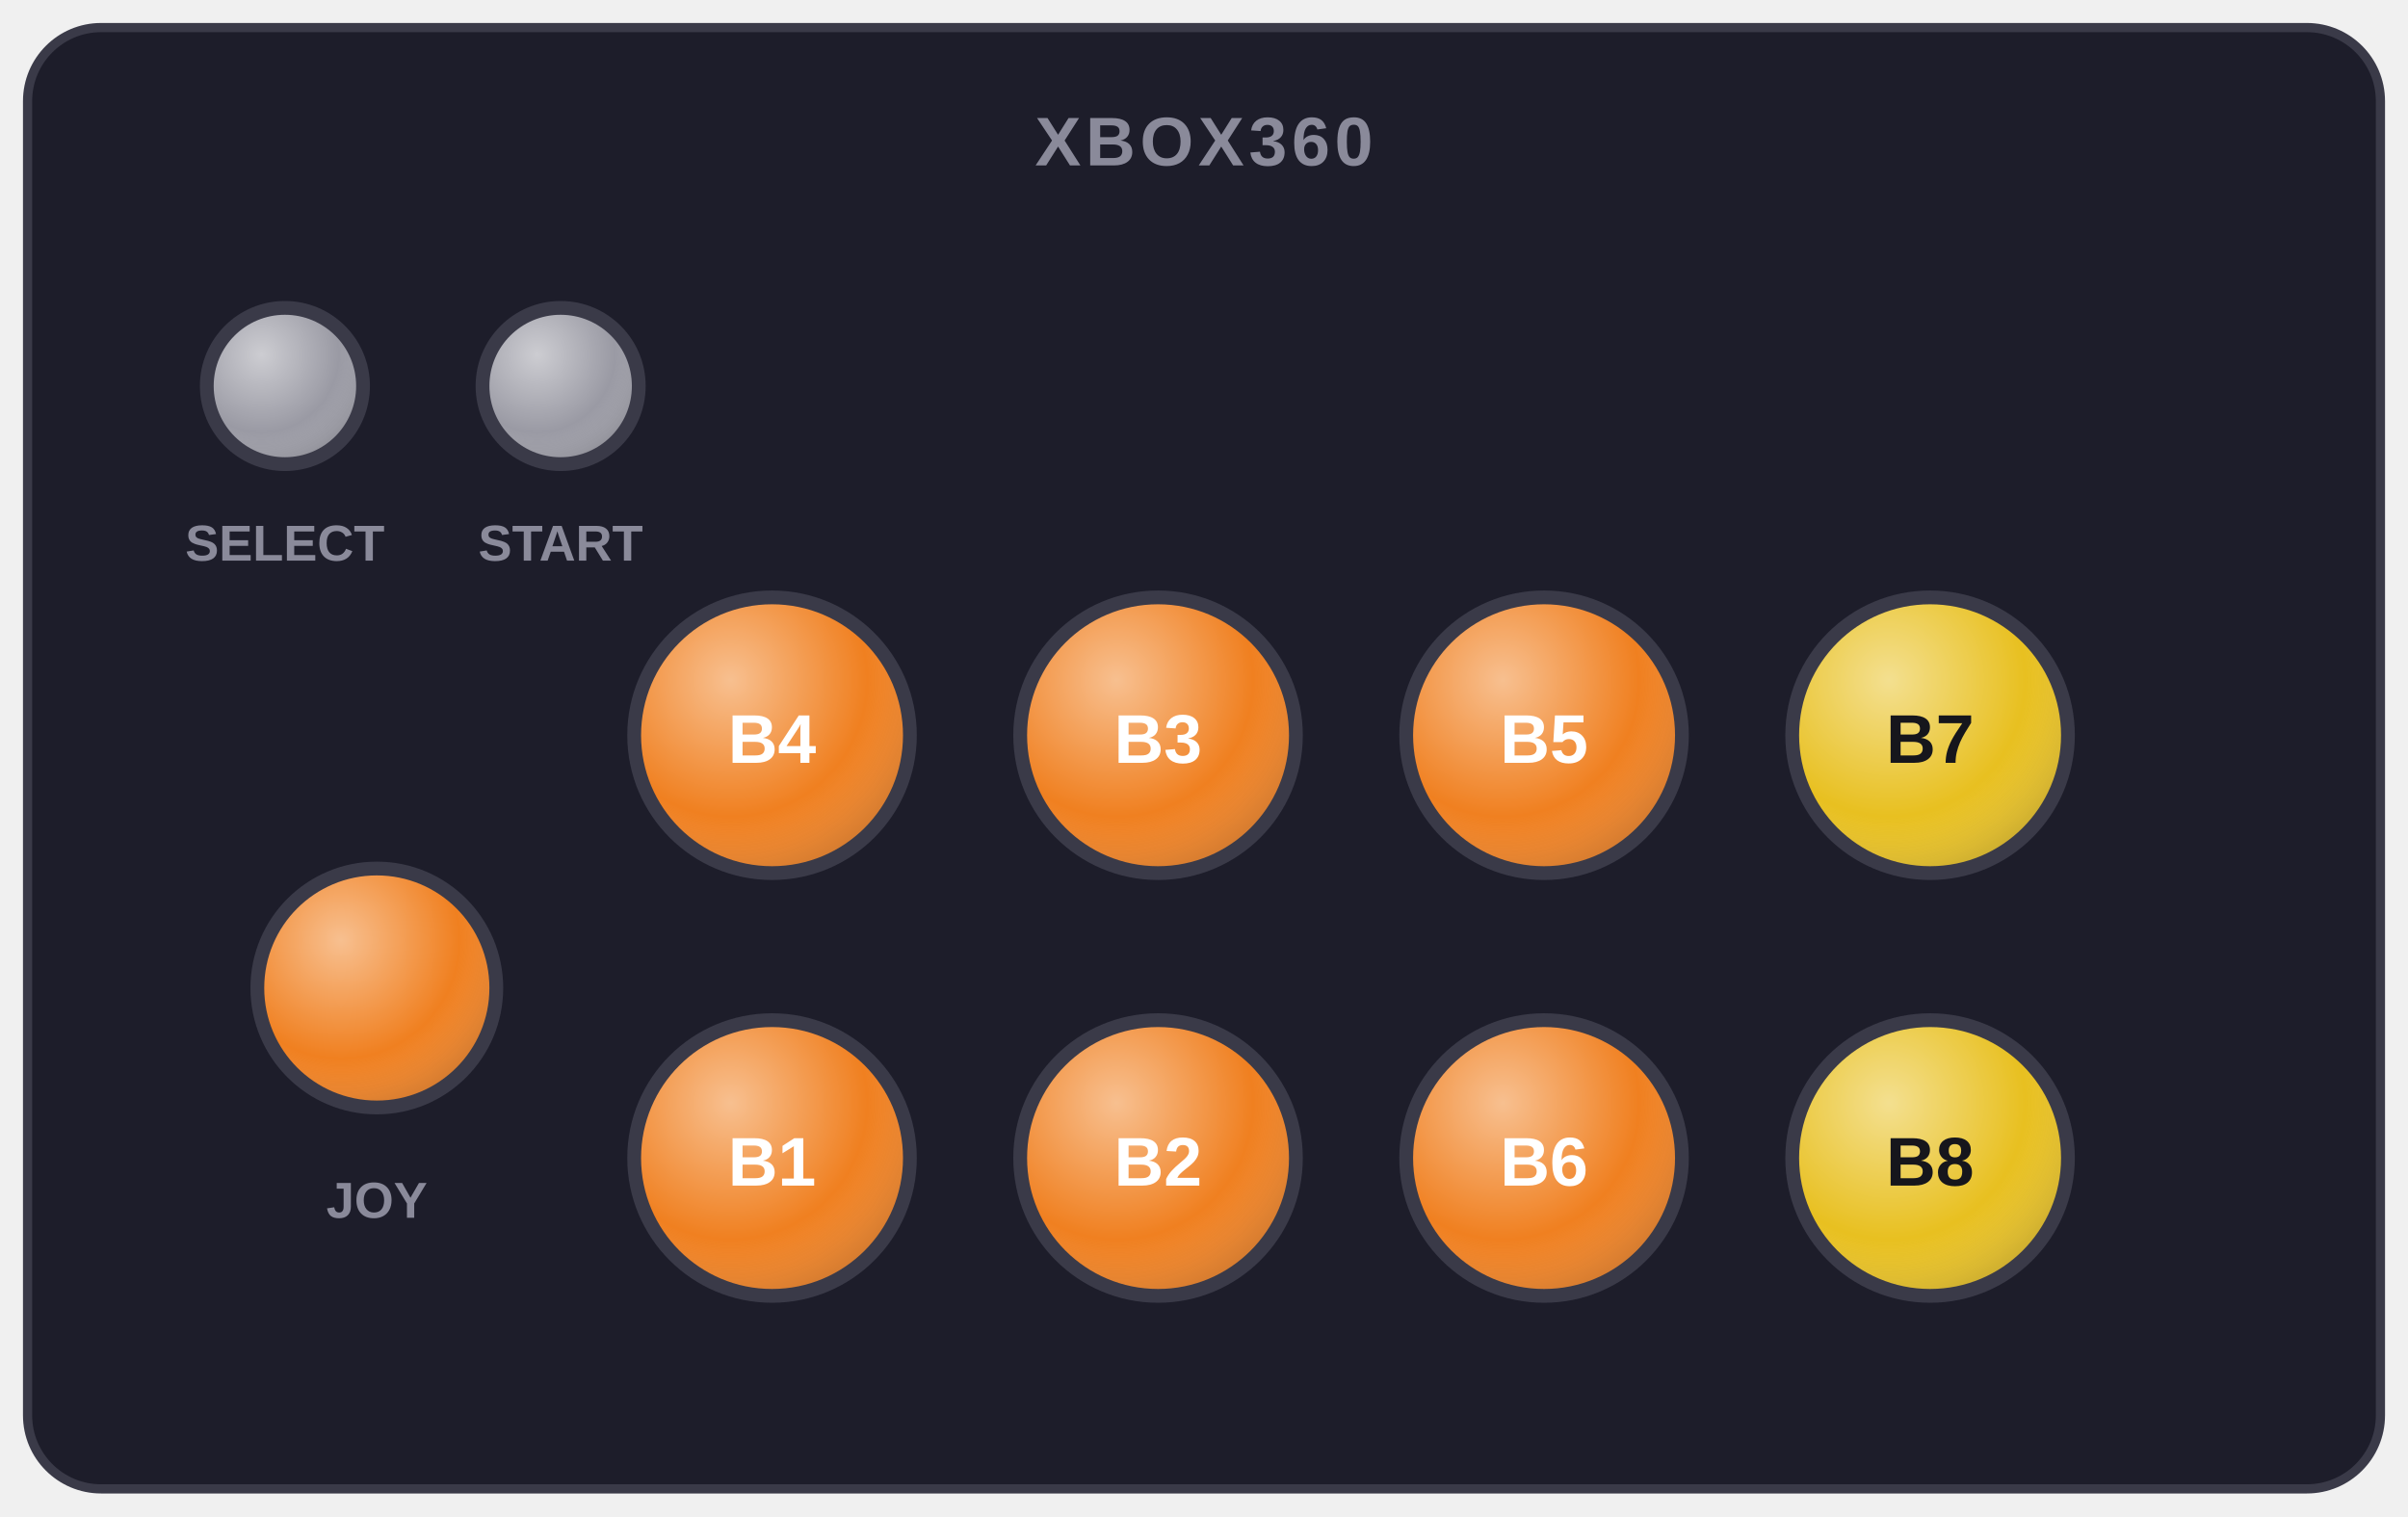
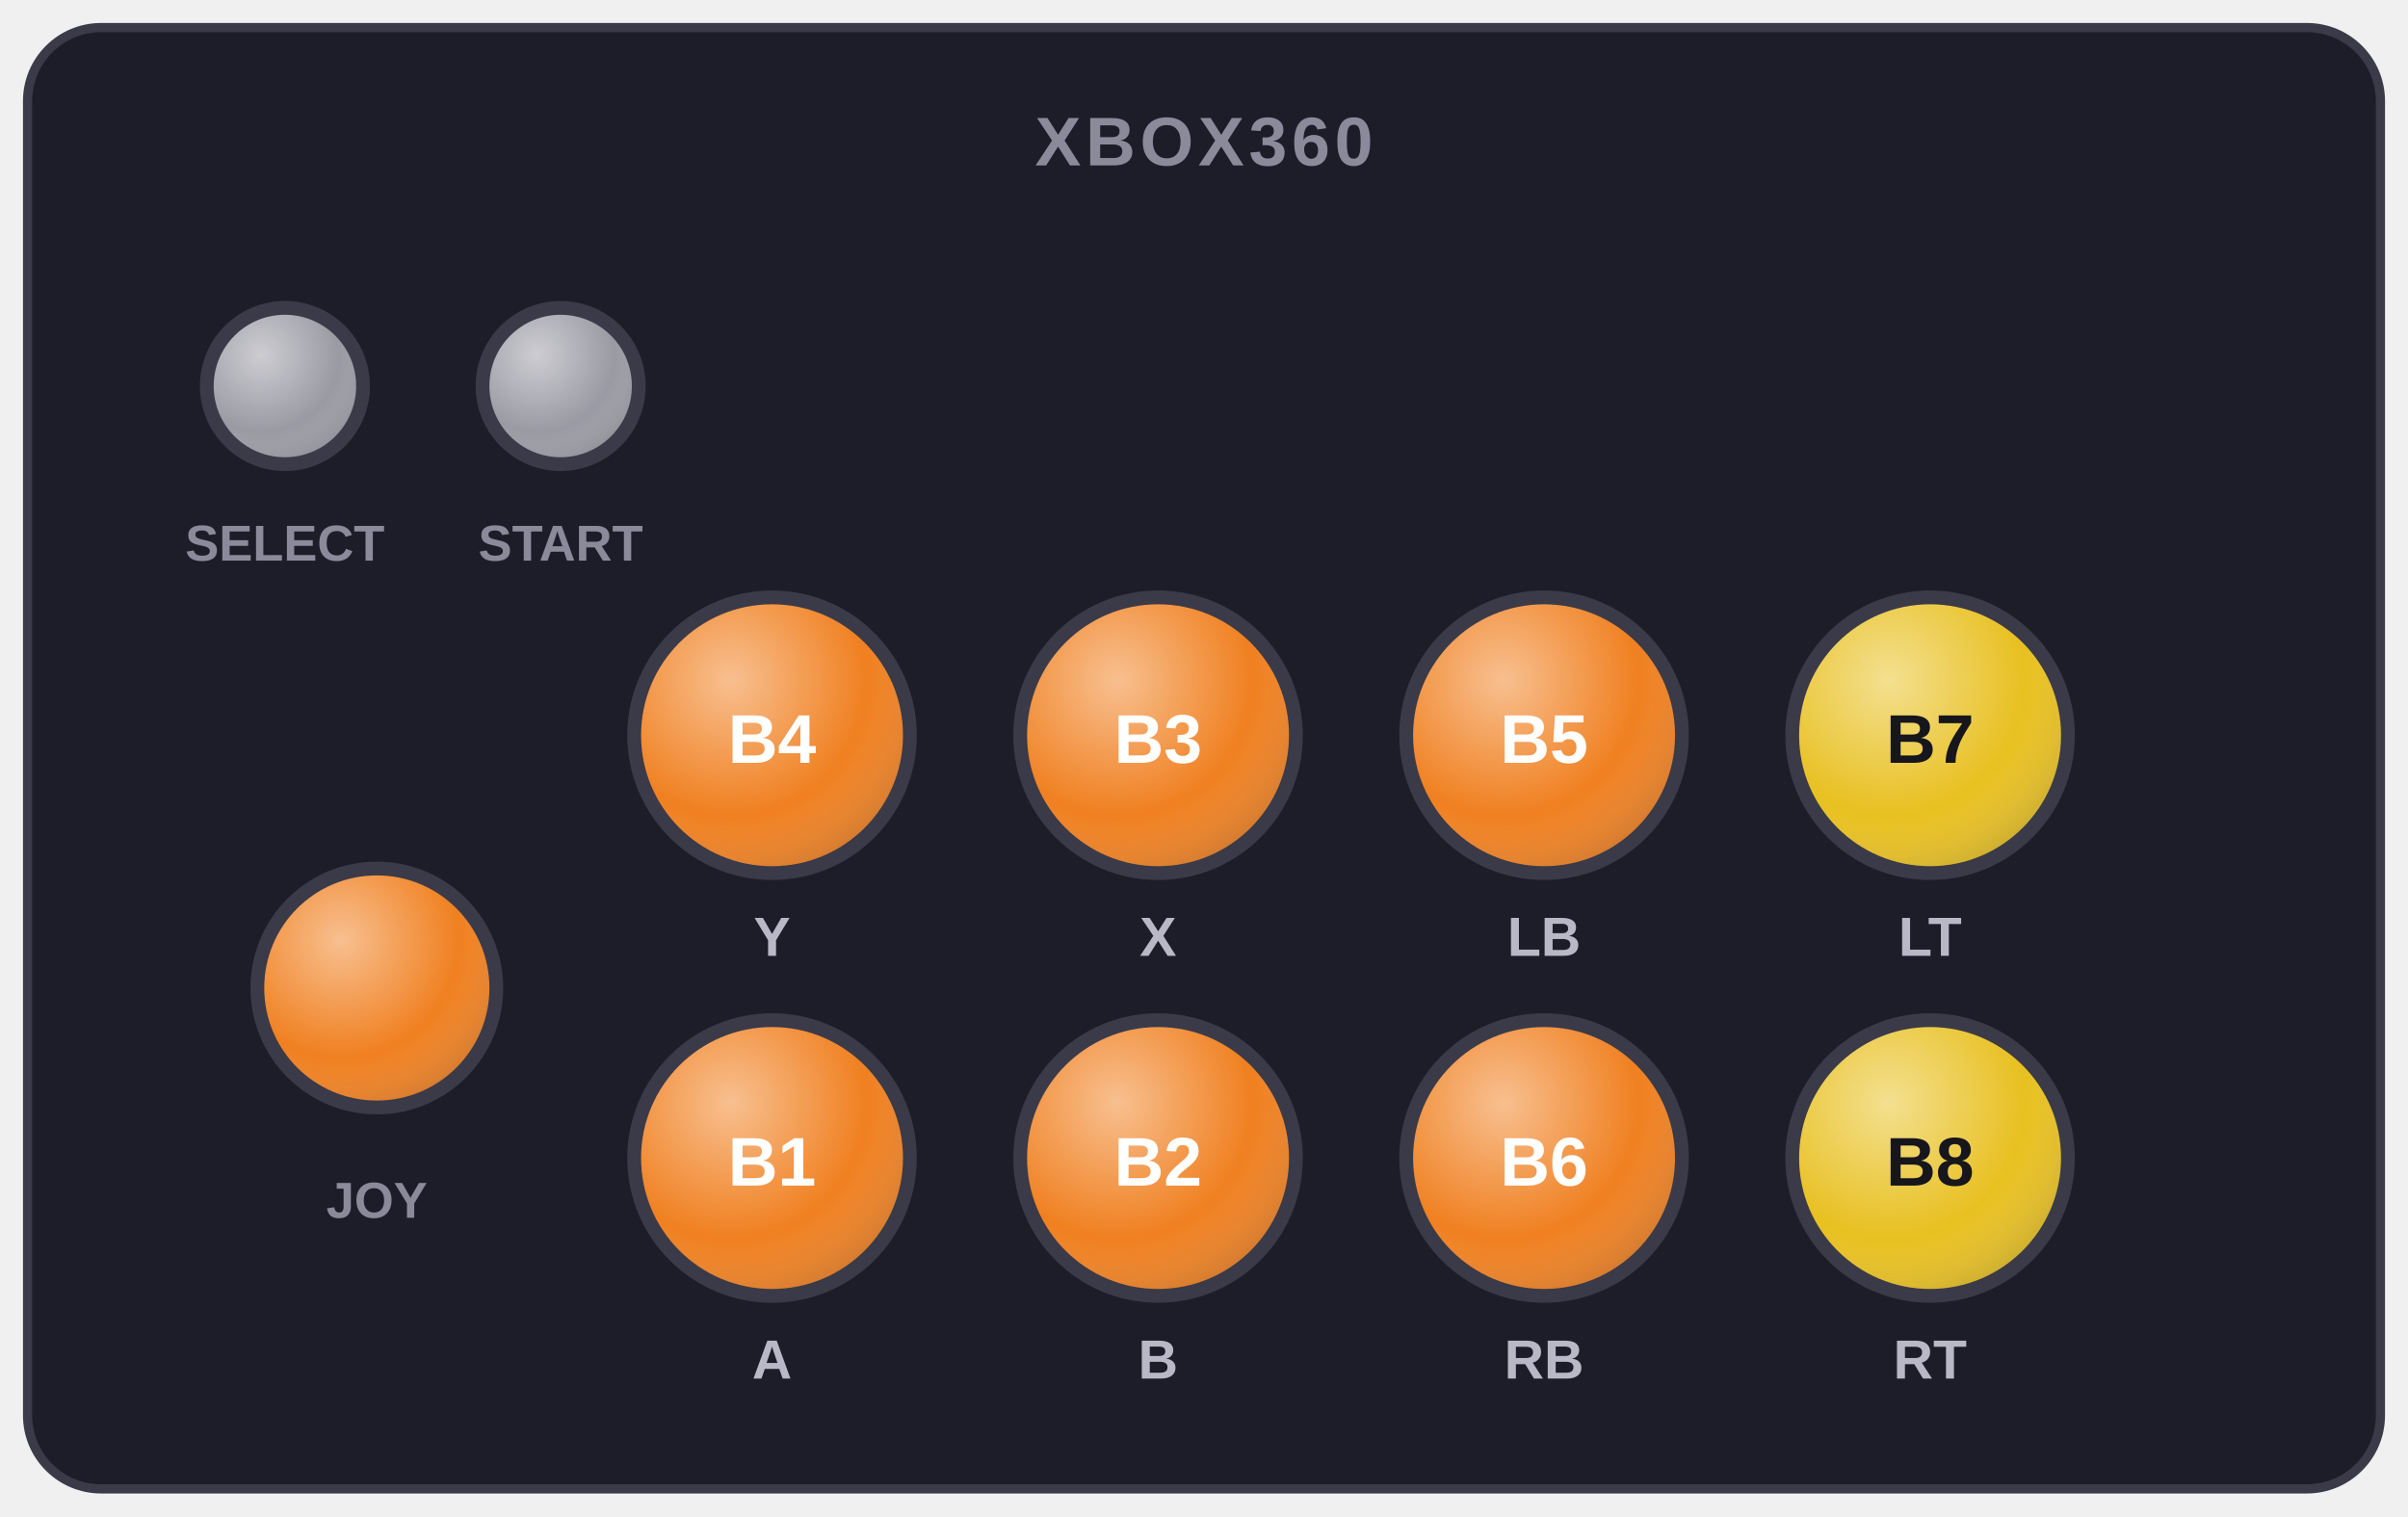
<svg xmlns="http://www.w3.org/2000/svg" viewBox="0 0 524 330" font-family="Segoe UI, Arial, sans-serif">
  <defs>
    <radialGradient id="dome" cx="0.35" cy="0.3" r="0.9">
      <stop offset="0" stop-color="#ffffff" stop-opacity="0.5" />
      <stop offset="0.55" stop-color="#ffffff" stop-opacity="0" />
      <stop offset="1" stop-color="#000000" stop-opacity="0.35" />
    </radialGradient>
  </defs>
  <rect x="6" y="6" width="512" height="318" rx="16" fill="#1d1d2a" stroke="#3a3a48" stroke-width="2" />
  <text x="262" y="36" text-anchor="middle" fill="#8a8a9a" font-size="15" font-weight="bold" letter-spacing="1">XBOX360</text>
  <circle cx="62" cy="84" r="17" fill="#9a9aa4" />
  <circle cx="62" cy="84" r="17" fill="url(#dome)" />
  <circle cx="62" cy="84" r="17" fill="none" stroke="#3a3a48" stroke-width="3" />
  <text x="62" y="122" text-anchor="middle" fill="#8a8a9a" font-size="11" font-weight="bold">SELECT</text>
  <circle cx="122" cy="84" r="17" fill="#9a9aa4" />
  <circle cx="122" cy="84" r="17" fill="url(#dome)" />
  <circle cx="122" cy="84" r="17" fill="none" stroke="#3a3a48" stroke-width="3" />
  <text x="122" y="122" text-anchor="middle" fill="#8a8a9a" font-size="11" font-weight="bold">START</text>
  <circle cx="82" cy="215" r="26" fill="#f08020" />
  <circle cx="82" cy="215" r="26" fill="url(#dome)" />
  <circle cx="82" cy="215" r="26" fill="none" stroke="#3a3a48" stroke-width="3" />
  <text x="82" y="265" text-anchor="middle" fill="#8a8a9a" font-size="11" font-weight="bold">JOY</text>
  <circle cx="168" cy="160" r="30" fill="#f08020" />
  <circle cx="168" cy="160" r="30" fill="url(#dome)" />
  <circle cx="168" cy="160" r="30" fill="none" stroke="#3a3a48" stroke-width="3" />
  <text x="168" y="166" text-anchor="middle" fill="#ffffff" font-size="15" font-weight="bold">B4</text>
+   <text x="168" y="208" text-anchor="middle" fill="#b8b8c6" font-size="12" font-weight="bold">Y</text>
  <circle cx="252" cy="160" r="30" fill="#f08020" />
  <circle cx="252" cy="160" r="30" fill="url(#dome)" />
  <circle cx="252" cy="160" r="30" fill="none" stroke="#3a3a48" stroke-width="3" />
  <text x="252" y="166" text-anchor="middle" fill="#ffffff" font-size="15" font-weight="bold">B3</text>
+   <text x="252" y="208" text-anchor="middle" fill="#b8b8c6" font-size="12" font-weight="bold">X</text>
  <circle cx="336" cy="160" r="30" fill="#f08020" />
  <circle cx="336" cy="160" r="30" fill="url(#dome)" />
  <circle cx="336" cy="160" r="30" fill="none" stroke="#3a3a48" stroke-width="3" />
  <text x="336" y="166" text-anchor="middle" fill="#ffffff" font-size="15" font-weight="bold">B5</text>
+   <text x="336" y="208" text-anchor="middle" fill="#b8b8c6" font-size="12" font-weight="bold">LB</text>
  <circle cx="420" cy="160" r="30" fill="#e8c020" />
  <circle cx="420" cy="160" r="30" fill="url(#dome)" />
  <circle cx="420" cy="160" r="30" fill="none" stroke="#3a3a48" stroke-width="3" />
  <text x="420" y="166" text-anchor="middle" fill="#16161c" font-size="15" font-weight="bold">B7</text>
+   <text x="420" y="208" text-anchor="middle" fill="#b8b8c6" font-size="12" font-weight="bold">LT</text>
  <circle cx="168" cy="252" r="30" fill="#f08020" />
  <circle cx="168" cy="252" r="30" fill="url(#dome)" />
  <circle cx="168" cy="252" r="30" fill="none" stroke="#3a3a48" stroke-width="3" />
  <text x="168" y="258" text-anchor="middle" fill="#ffffff" font-size="15" font-weight="bold">B1</text>
+   <text x="168" y="300" text-anchor="middle" fill="#b8b8c6" font-size="12" font-weight="bold">A</text>
  <circle cx="252" cy="252" r="30" fill="#f08020" />
  <circle cx="252" cy="252" r="30" fill="url(#dome)" />
  <circle cx="252" cy="252" r="30" fill="none" stroke="#3a3a48" stroke-width="3" />
  <text x="252" y="258" text-anchor="middle" fill="#ffffff" font-size="15" font-weight="bold">B2</text>
+   <text x="252" y="300" text-anchor="middle" fill="#b8b8c6" font-size="12" font-weight="bold">B</text>
  <circle cx="336" cy="252" r="30" fill="#f08020" />
  <circle cx="336" cy="252" r="30" fill="url(#dome)" />
  <circle cx="336" cy="252" r="30" fill="none" stroke="#3a3a48" stroke-width="3" />
  <text x="336" y="258" text-anchor="middle" fill="#ffffff" font-size="15" font-weight="bold">B6</text>
+   <text x="336" y="300" text-anchor="middle" fill="#b8b8c6" font-size="12" font-weight="bold">RB</text>
  <circle cx="420" cy="252" r="30" fill="#e8c020" />
  <circle cx="420" cy="252" r="30" fill="url(#dome)" />
  <circle cx="420" cy="252" r="30" fill="none" stroke="#3a3a48" stroke-width="3" />
  <text x="420" y="258" text-anchor="middle" fill="#16161c" font-size="15" font-weight="bold">B8</text>
+   <text x="420" y="300" text-anchor="middle" fill="#b8b8c6" font-size="12" font-weight="bold">RT</text>
</svg>
